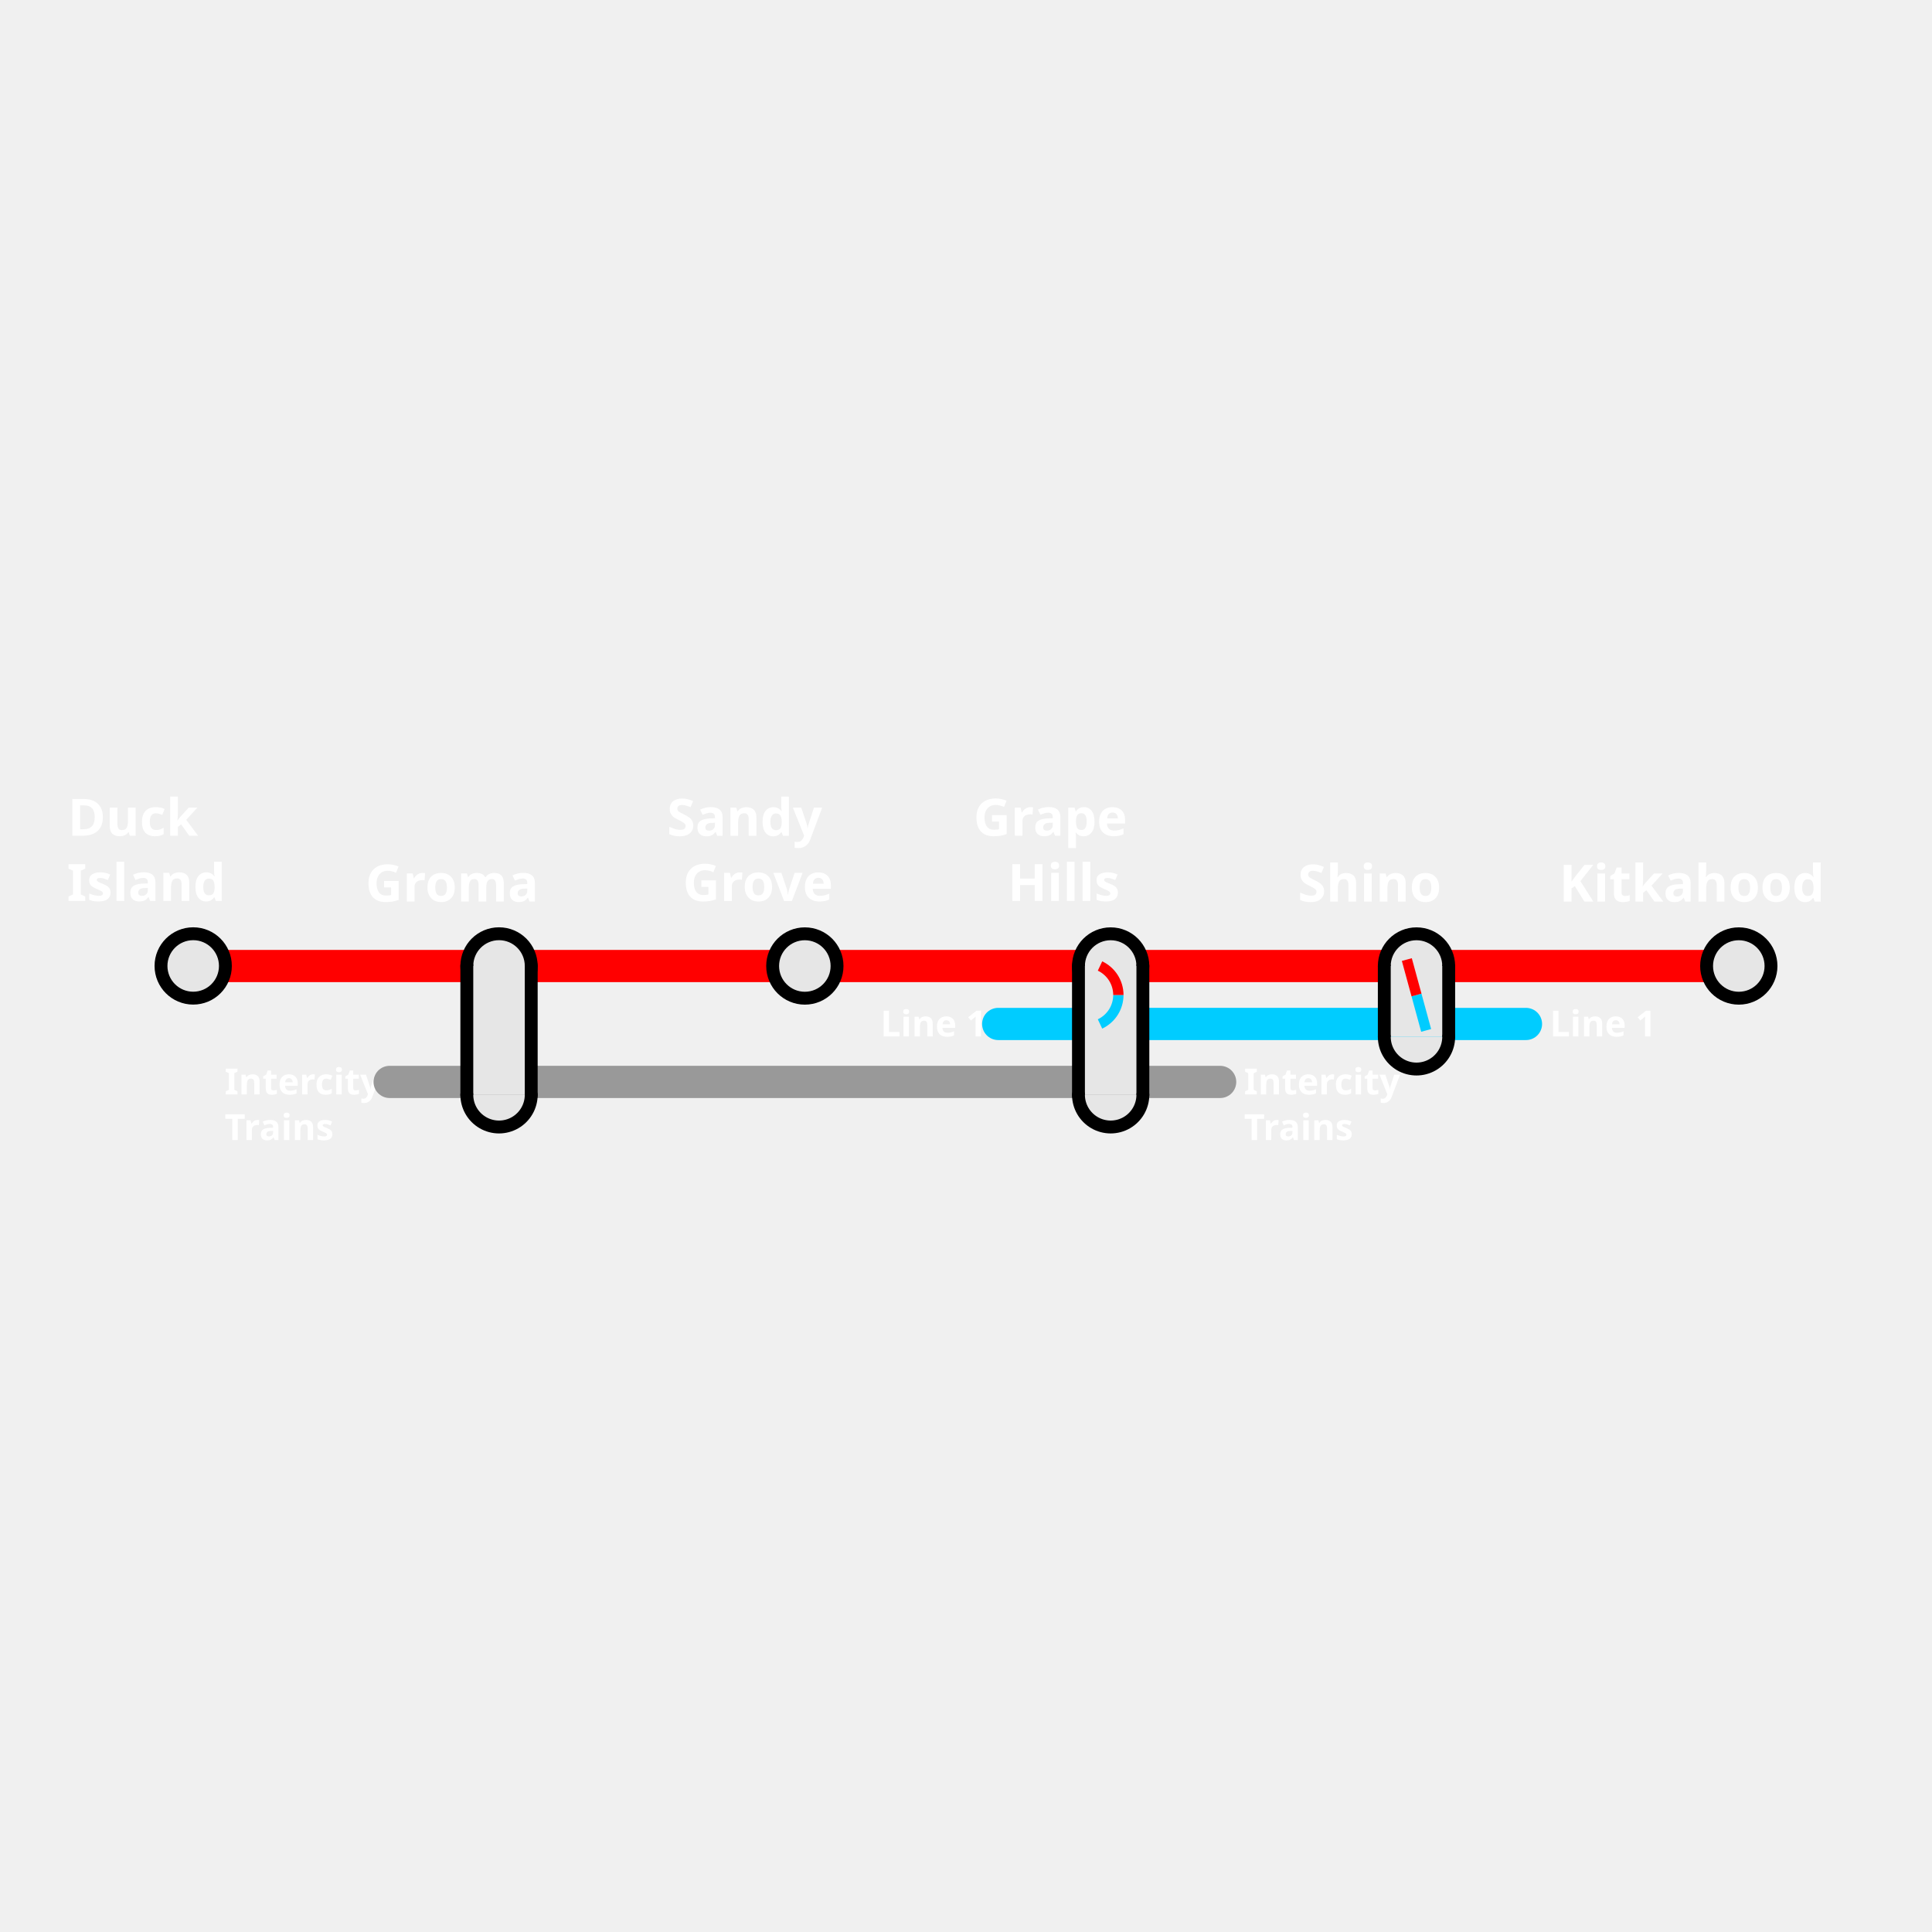
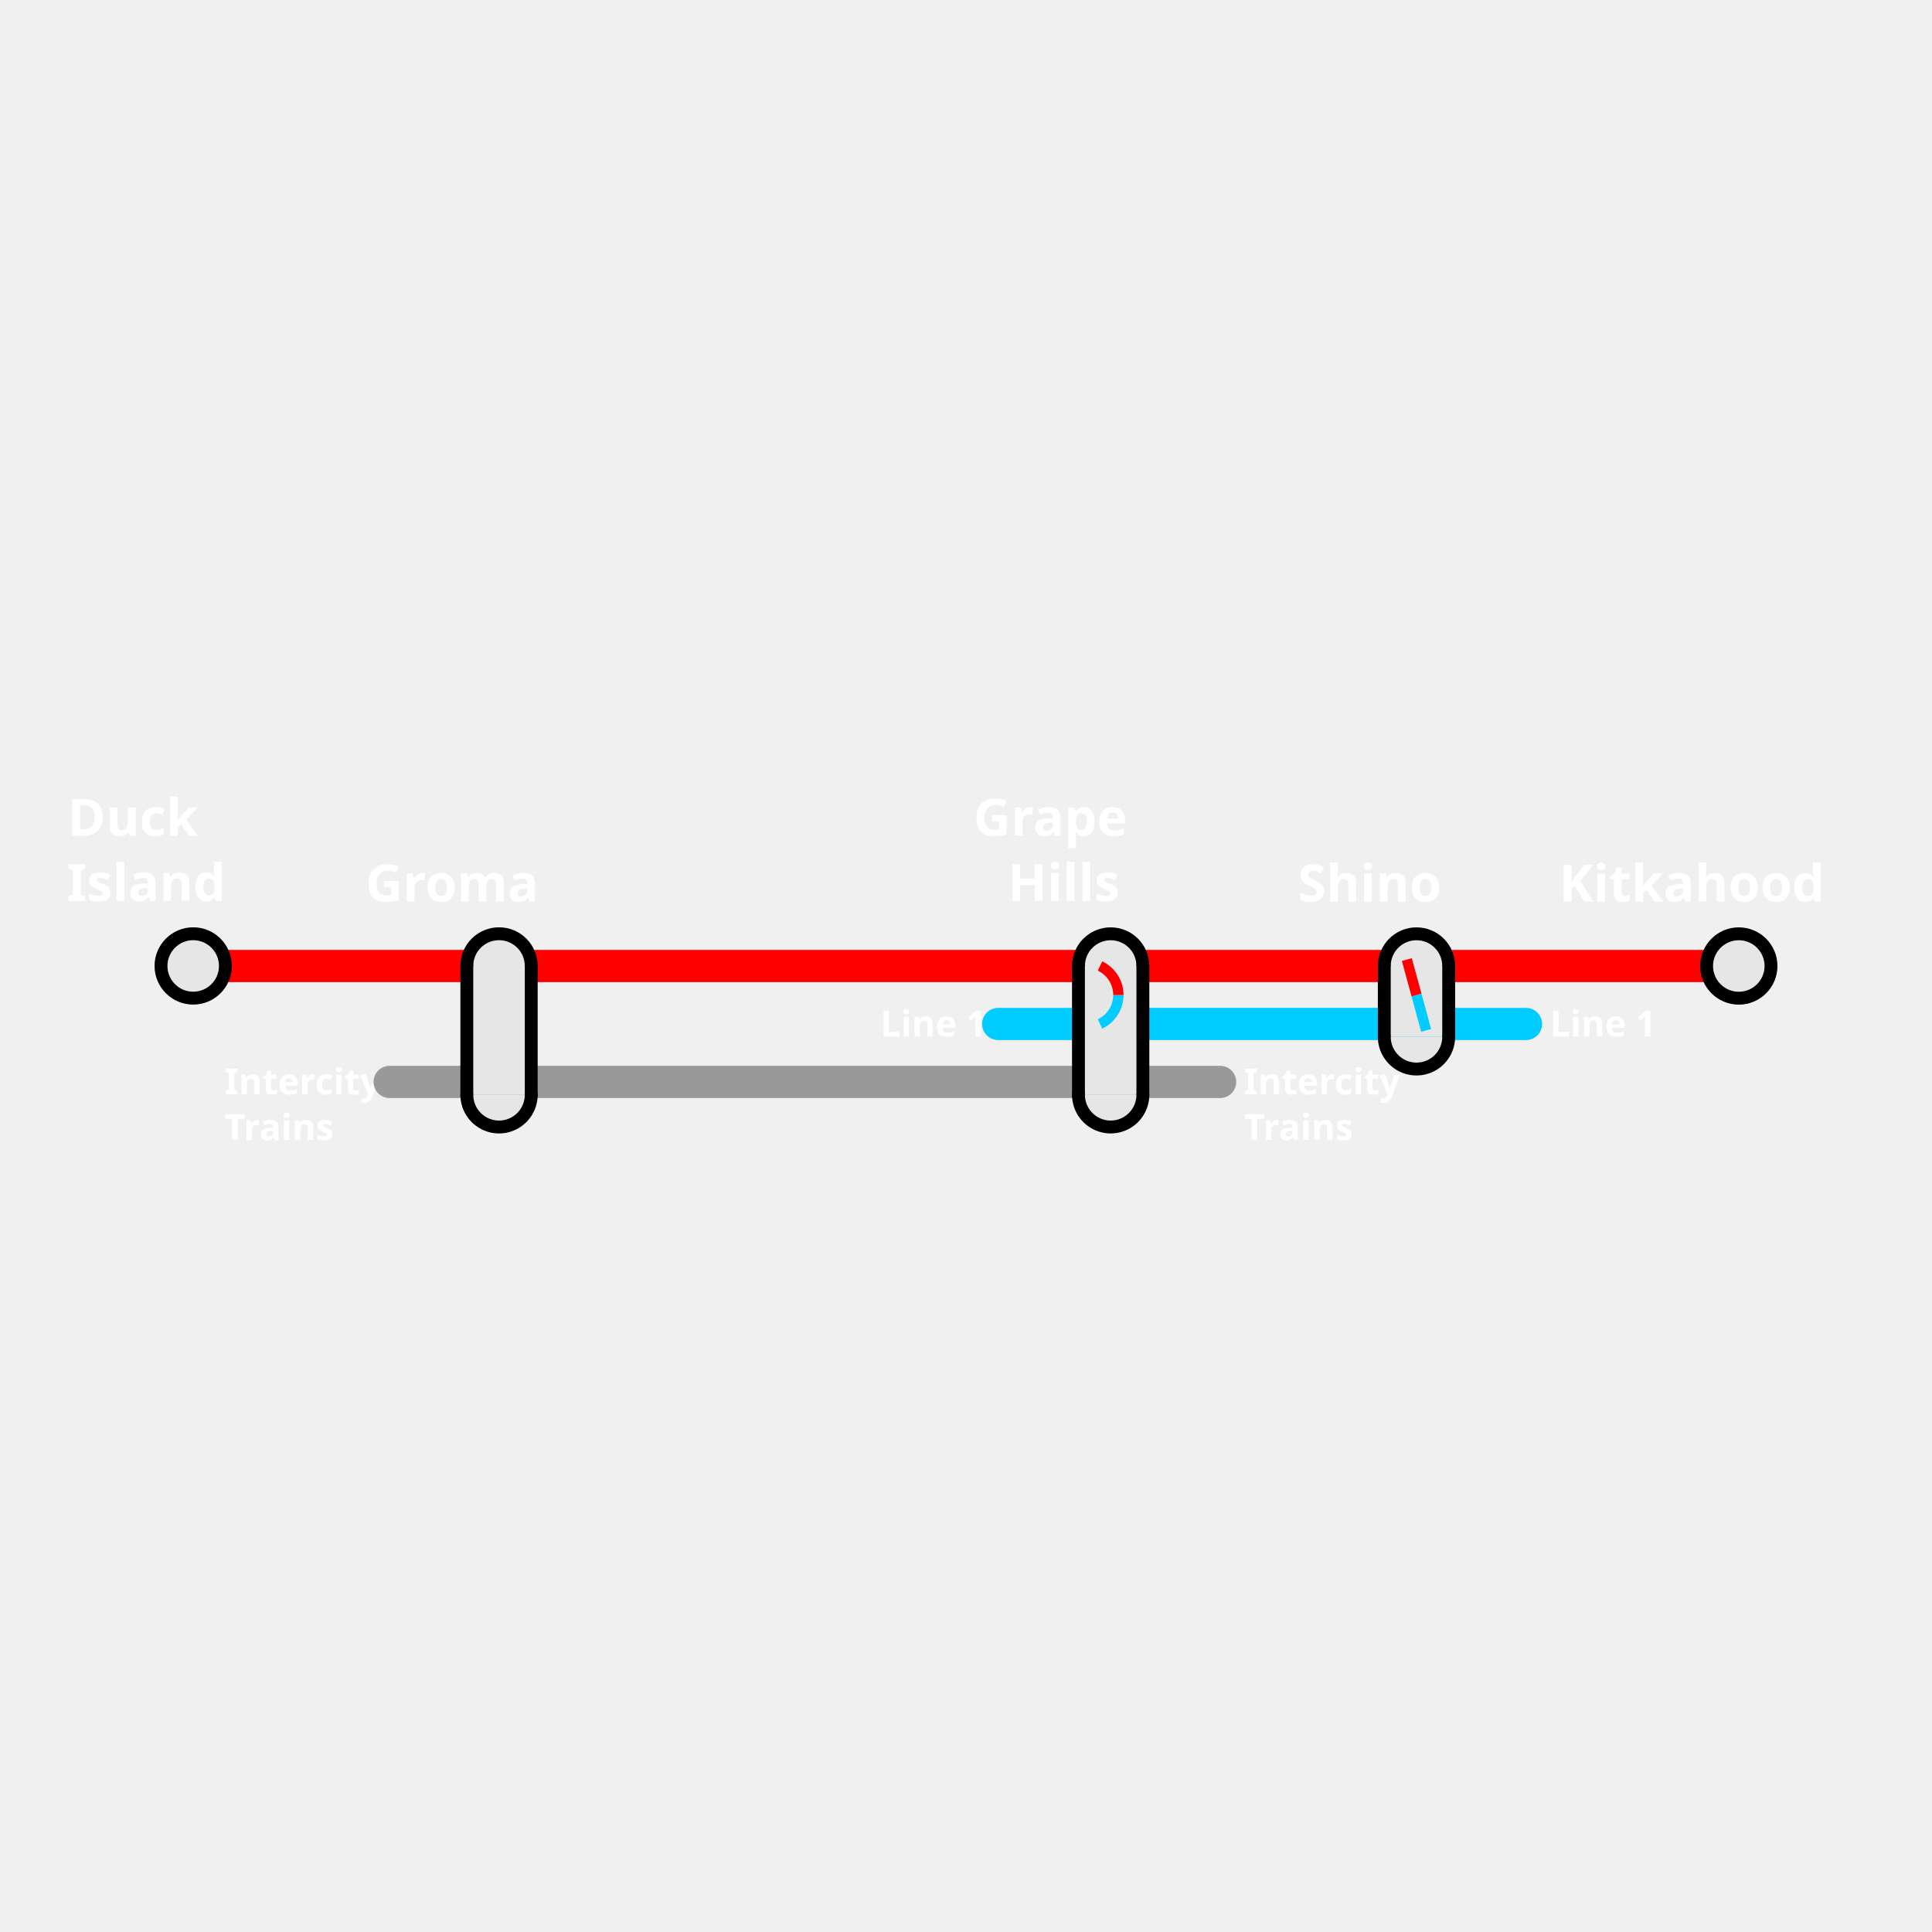
<svg xmlns="http://www.w3.org/2000/svg" id="svg1" width="1500" height="1500" version="1.1" viewBox="0 0 396.875 396.875">
+   <defs id="defs1" />
  <g id="layer1">
    <path style="fill:#999;fill-opacity:1;fill-rule:nonzero;stroke:#999;stroke-width:6.615;stroke-linecap:round;stroke-linejoin:round;stroke-dasharray:none;stroke-opacity:1" id="path38" d="M 102.526,222.25 H 227.542" />
    <path style="fill:none;fill-opacity:1;fill-rule:nonzero;stroke:#0cf;stroke-width:6.615;stroke-linecap:round;stroke-linejoin:round;stroke-dasharray:none" id="path29-99-9" d="m 228.203,210.344 h 69.453" />
    <path style="fill:none;stroke:red;stroke-width:6.615;stroke-linecap:round;stroke-linejoin:round;stroke-dasharray:none" id="path5" d="M 39.688,198.438 H 357.188" />
    <g id="g6" transform="translate(119.0625,74.08333)">
      <ellipse style="fill:#e6e6e6;stroke:#000;stroke-width:2.646;stroke-linecap:round;stroke-linejoin:round;stroke-dasharray:none" id="path6" cx="238.125" cy="124.354" rx="6.615" ry="6.615" />
      <text xml:space="preserve" style="font-size:10.583px;font-family:'Noto Sans';-inkscape-font-specification:'Noto Sans';text-align:center;writing-mode:lr-tb;direction:ltr;text-anchor:middle;fill:#fff;stroke:none;stroke-width:2.646;stroke-linecap:round;stroke-linejoin:round;stroke-dasharray:none" id="text6" x="238.125" y="111.125">
        <tspan id="tspan6" style="font-style:normal;font-variant:normal;font-weight:700;font-stretch:normal;font-size:10.583px;font-family:'Adwaita Sans';-inkscape-font-specification:'Adwaita Sans Bold';fill:#fff;stroke:none;stroke-width:2.646" x="238.125" y="111.125">Kitkahood</tspan>
      </text>
    </g>
    <g id="g6-9" transform="translate(-198.4375,74.07183)">
      <ellipse style="fill:#e6e6e6;stroke:#000;stroke-width:2.646;stroke-linecap:round;stroke-linejoin:round;stroke-dasharray:none" id="path6-4" cx="238.125" cy="124.354" rx="6.615" ry="6.615" />
      <text xml:space="preserve" style="font-size:10.583px;font-family:'Noto Sans';-inkscape-font-specification:'Noto Sans';text-align:center;writing-mode:lr-tb;direction:ltr;text-anchor:middle;fill:#fff;stroke:none;stroke-width:2.646;stroke-linecap:round;stroke-linejoin:round;stroke-dasharray:none" id="text6-6" x="238.125" y="97.606">
        <tspan id="tspan6-9" style="font-style:normal;font-variant:normal;font-weight:700;font-stretch:normal;font-size:10.583px;font-family:'Adwaita Sans';-inkscape-font-specification:'Adwaita Sans Bold';fill:#fff;stroke:none;stroke-width:2.646" x="238.125" y="97.606">Duck</tspan>
        <tspan style="font-style:normal;font-variant:normal;font-weight:700;font-stretch:normal;font-size:10.583px;font-family:'Adwaita Sans';-inkscape-font-specification:'Adwaita Sans Bold';fill:#fff;stroke:none;stroke-width:2.646" id="tspan37" x="238.125" y="111.002">Island</tspan>
      </text>
    </g>
    <g id="g6-9-1" transform="translate(-135.6147,74.07183)">
      <ellipse style="fill:#e6e6e6;stroke:#000;stroke-width:2.646;stroke-linecap:round;stroke-linejoin:round;stroke-dasharray:none" id="path6-4-4" cx="238.125" cy="124.354" rx="6.615" ry="6.615" />
      <text xml:space="preserve" style="font-size:10.583px;font-family:'Noto Sans';-inkscape-font-specification:'Noto Sans';text-align:center;writing-mode:lr-tb;direction:ltr;text-anchor:middle;fill:#fff;stroke:none;stroke-width:2.646;stroke-linecap:round;stroke-linejoin:round;stroke-dasharray:none" id="text6-6-6" x="238.125" y="111.125">
        <tspan id="tspan6-9-9" style="font-style:normal;font-variant:normal;font-weight:700;font-stretch:normal;font-size:10.583px;font-family:'Adwaita Sans';-inkscape-font-specification:'Adwaita Sans Bold';fill:#fff;stroke:none;stroke-width:2.646" x="238.125" y="111.125">Groma</tspan>
-       </text>
-     </g>
-     <g id="g6-9-1-4" transform="translate(-72.79183,74.08333)">
-       <ellipse style="fill:#e6e6e6;stroke:#000;stroke-width:2.646;stroke-linecap:round;stroke-linejoin:round;stroke-dasharray:none" id="path6-4-4-1" cx="238.125" cy="124.354" rx="6.615" ry="6.615" />
-       <text xml:space="preserve" style="font-size:10.583px;font-family:'Noto Sans';-inkscape-font-specification:'Noto Sans';text-align:center;writing-mode:lr-tb;direction:ltr;text-anchor:middle;fill:#fff;stroke:none;stroke-width:2.646;stroke-linecap:round;stroke-linejoin:round;stroke-dasharray:none" id="text6-6-6-2" x="238.125" y="97.605">
-         <tspan style="font-style:normal;font-variant:normal;font-weight:700;font-stretch:normal;font-size:10.583px;font-family:'Adwaita Sans';-inkscape-font-specification:'Adwaita Sans Bold';writing-mode:lr-tb;fill:#fff;stroke:none;stroke-width:2.646" id="tspan33" x="238.125" y="97.605">Sandy</tspan>
-         <tspan style="font-style:normal;font-variant:normal;font-weight:700;font-stretch:normal;font-size:10.583px;font-family:'Adwaita Sans';-inkscape-font-specification:'Adwaita Sans Bold';writing-mode:lr-tb;fill:#fff;stroke:none;stroke-width:2.646" id="tspan34" x="238.125" y="111.001">Grove</tspan>
      </text>
    </g>
    <g id="g6-9-1-4-8" transform="translate(-9.968993,74.08333)">
      <ellipse style="fill:#e6e6e6;stroke:#000;stroke-width:2.646;stroke-linecap:round;stroke-linejoin:round;stroke-dasharray:none" id="path6-4-4-1-8" cx="238.125" cy="124.354" rx="6.615" ry="6.615" />
      <text xml:space="preserve" style="font-size:10.583px;font-family:'Noto Sans';-inkscape-font-specification:'Noto Sans';text-align:center;writing-mode:lr-tb;direction:ltr;text-anchor:middle;fill:#fff;stroke:none;stroke-width:2.646;stroke-linecap:round;stroke-linejoin:round;stroke-dasharray:none" id="text6-6-6-2-6" x="238.125" y="97.595">
        <tspan id="tspan6-9-9-8-8" style="font-style:normal;font-variant:normal;font-weight:700;font-stretch:normal;font-size:10.583px;font-family:'Adwaita Sans';-inkscape-font-specification:'Adwaita Sans Bold';fill:#fff;stroke:none;stroke-width:2.646" x="238.125" y="97.595">Grape</tspan>
        <tspan style="font-style:normal;font-variant:normal;font-weight:700;font-stretch:normal;font-size:10.583px;font-family:'Adwaita Sans';-inkscape-font-specification:'Adwaita Sans Bold';fill:#fff;stroke:none;stroke-width:2.646" id="tspan35" x="238.125" y="110.991">Hills</tspan>
      </text>
    </g>
    <g id="g6-9-1-4-3" transform="translate(52.85385,74.08333)">
      <ellipse style="fill:#e6e6e6;stroke:#000;stroke-width:2.646;stroke-linecap:round;stroke-linejoin:round;stroke-dasharray:none" id="path6-4-4-1-80" cx="238.125" cy="124.354" rx="6.615" ry="6.615" />
      <text xml:space="preserve" style="font-size:10.583px;font-family:'Noto Sans';-inkscape-font-specification:'Noto Sans';text-align:center;writing-mode:lr-tb;direction:ltr;text-anchor:middle;fill:#fff;stroke:none;stroke-width:2.646;stroke-linecap:round;stroke-linejoin:round;stroke-dasharray:none" id="text6-6-6-2-4" x="238.125" y="111.125">
        <tspan id="tspan6-9-9-8-7" style="font-style:normal;font-variant:normal;font-weight:700;font-stretch:normal;font-size:10.583px;font-family:'Adwaita Sans';-inkscape-font-specification:'Adwaita Sans Bold';fill:#fff;stroke:none;stroke-width:2.646" x="238.125" y="111.125">Shino</tspan>
      </text>
    </g>
    <path style="fill:#000;fill-opacity:1;fill-rule:nonzero;stroke:none;stroke-width:2.646;stroke-linecap:round;stroke-linejoin:round;stroke-dasharray:none" id="path24" d="m 99.219,100.542 c 0,0 0,19.844 0,19.844" transform="translate(0,132.2917)" />
    <g id="g36" transform="translate(0,141.5521)">
      <g id="g30-2" transform="translate(122.3227,-34.39583)">
        <text xml:space="preserve" style="font-size:7.408px;font-family:'Noto Sans';-inkscape-font-specification:'Noto Sans';text-align:start;writing-mode:lr-tb;direction:ltr;text-anchor:start;fill:#fff;stroke:none;stroke-width:2.646;stroke-linecap:round;stroke-linejoin:round;stroke-dasharray:none" id="text6-6-3-1-9" x="58.515" y="105.747">
          <tspan id="tspan6-9-6-9-0" style="font-style:normal;font-variant:normal;font-weight:700;font-stretch:normal;font-size:7.408px;font-family:'Adwaita Sans';-inkscape-font-specification:'Adwaita Sans Bold';text-align:start;text-anchor:start;fill:#fff;stroke:none;stroke-width:2.646" x="58.515" y="105.747">Line 1</tspan>
        </text>
        <path style="fill:none;fill-opacity:1;fill-rule:nonzero;stroke:#0cf;stroke-width:6.615;stroke-linecap:round;stroke-linejoin:round;stroke-dasharray:none" id="path29-99" d="M 82.729,103.188 H 105.219" />
      </g>
      <g id="g30-5-4" transform="translate(122.3227,-22.48958)">
        <text xml:space="preserve" style="font-size:7.408px;font-family:'Noto Sans';-inkscape-font-specification:'Noto Sans';text-align:start;writing-mode:lr-tb;direction:ltr;text-anchor:start;fill:#fff;stroke:none;stroke-width:2.646;stroke-linecap:round;stroke-linejoin:round;stroke-dasharray:none" id="text6-6-3-1-0-5" x="133.213" y="105.747">
          <tspan id="tspan6-9-6-9-2-1" style="font-style:normal;font-variant:normal;font-weight:700;font-stretch:normal;font-size:7.408px;font-family:'Adwaita Sans';-inkscape-font-specification:'Adwaita Sans Bold';text-align:start;text-anchor:start;fill:#fff;stroke:none;stroke-width:2.646" x="133.213" y="105.747">Intercity</tspan>
          <tspan style="font-style:normal;font-variant:normal;font-weight:700;font-stretch:normal;font-size:7.408px;font-family:'Adwaita Sans';-inkscape-font-specification:'Adwaita Sans Bold';text-align:start;text-anchor:start;fill:#fff;stroke:none;stroke-width:2.646" id="tspan30-0" x="133.213" y="115.124">Trains</tspan>
        </text>
        <path style="fill:none;fill-opacity:1;fill-rule:nonzero;stroke:#999;stroke-width:6.615;stroke-linecap:round;stroke-linejoin:round;stroke-dasharray:none" id="path29-9-3" d="m 105.833,103.188 h 22.49" />
      </g>
      <g id="g28-6" transform="matrix(1,0,0,1.333333,122.3227,-77.17012)">
        <rect style="fill:#e6e6e6;fill-opacity:1;stroke:none;stroke-width:2.646;stroke-linecap:round;stroke-linejoin:round;stroke-dasharray:none" id="rect22-0" width="13.229" height="19.844" x="99.219" y="100.542" />
        <path style="fill:none;fill-opacity:1;fill-rule:nonzero;stroke:#000;stroke-width:2.646;stroke-linecap:round;stroke-linejoin:round;stroke-dasharray:none" id="path27-4" d="m 99.219,100.542 v 19.844" />
        <path style="fill:none;fill-opacity:1;fill-rule:nonzero;stroke:#000;stroke-width:2.646;stroke-linecap:round;stroke-linejoin:round;stroke-dasharray:none" id="path28-6" d="m 112.448,100.542 v 19.844" />
      </g>
      <path style="fill:#e6e6e6;fill-opacity:1;stroke:#000;stroke-width:2.646;stroke-linecap:round;stroke-linejoin:round;stroke-dasharray:none" id="path19-9-8" d="m 234.771,83.344 a 6.615,6.615 0 0 1 -3.307,5.728 6.615,6.615 0 0 1 -6.615,0 6.615,6.615 0 0 1 -3.307,-5.728" />
    </g>
    <g id="g36-8" transform="translate(62.82284,141.5521)">
      <g id="g30-2-5" transform="translate(122.3227,-34.39583)">
        <text xml:space="preserve" style="font-size:7.408px;font-family:'Noto Sans';-inkscape-font-specification:'Noto Sans';text-align:start;writing-mode:lr-tb;direction:ltr;text-anchor:start;fill:#fff;stroke:none;stroke-width:2.646;stroke-linecap:round;stroke-linejoin:round;stroke-dasharray:none" id="text6-6-3-1-9-3" x="133.213" y="105.747">
          <tspan id="tspan6-9-6-9-0-3" style="font-style:normal;font-variant:normal;font-weight:700;font-stretch:normal;font-size:7.408px;font-family:'Adwaita Sans';-inkscape-font-specification:'Adwaita Sans Bold';text-align:start;text-anchor:start;fill:#fff;stroke:none;stroke-width:2.646" x="133.213" y="105.747">Line 1</tspan>
        </text>
        <path style="fill:none;fill-opacity:1;fill-rule:nonzero;stroke:#0cf;stroke-width:6.615;stroke-linecap:round;stroke-linejoin:round;stroke-dasharray:none" id="path29-99-8" d="m 105.833,103.188 h 22.49" />
      </g>
      <g id="g28-6-8" transform="matrix(1,0,0,0.7333332,122.3227,-16.84512)">
        <rect style="fill:#e6e6e6;fill-opacity:1;stroke:none;stroke-width:2.646;stroke-linecap:round;stroke-linejoin:round;stroke-dasharray:none" id="rect22-0-7" width="13.229" height="19.844" x="99.219" y="100.542" />
        <path style="fill:none;fill-opacity:1;fill-rule:nonzero;stroke:#000;stroke-width:2.646;stroke-linecap:round;stroke-linejoin:round;stroke-dasharray:none" id="path27-4-4" d="m 99.219,100.542 v 19.844" />
        <path style="fill:none;fill-opacity:1;fill-rule:nonzero;stroke:#000;stroke-width:2.646;stroke-linecap:round;stroke-linejoin:round;stroke-dasharray:none" id="path28-6-1" d="m 112.448,100.542 v 19.844" />
      </g>
      <path style="fill:#e6e6e6;fill-opacity:1;stroke:#000;stroke-width:2.646;stroke-linecap:round;stroke-linejoin:round;stroke-dasharray:none" id="path19-9-8-9" d="m 234.771,71.438 a 6.615,6.615 0 0 1 -3.307,5.728 6.615,6.615 0 0 1 -6.615,0 6.615,6.615 0 0 1 -3.307,-5.728" />
    </g>
    <g id="g36-7" transform="translate(-125.6457,141.5521)">
      <g id="g30-5-4-0" transform="translate(122.3227,-22.48958)">
        <text xml:space="preserve" style="font-size:7.408px;font-family:'Noto Sans';-inkscape-font-specification:'Noto Sans';text-align:start;writing-mode:lr-tb;direction:ltr;text-anchor:start;fill:#fff;stroke:none;stroke-width:2.646;stroke-linecap:round;stroke-linejoin:round;stroke-dasharray:none" id="text6-6-3-1-0-5-4" x="49.462" y="105.747">
          <tspan id="tspan6-9-6-9-2-1-0" style="font-style:normal;font-variant:normal;font-weight:700;font-stretch:normal;font-size:7.408px;font-family:'Adwaita Sans';-inkscape-font-specification:'Adwaita Sans Bold';text-align:start;text-anchor:start;fill:#fff;stroke:none;stroke-width:2.646" x="49.462" y="105.747">Intercity</tspan>
          <tspan style="font-style:normal;font-variant:normal;font-weight:700;font-stretch:normal;font-size:7.408px;font-family:'Adwaita Sans';-inkscape-font-specification:'Adwaita Sans Bold';text-align:start;text-anchor:start;fill:#fff;stroke:none;stroke-width:2.646" id="tspan30-0-8" x="49.462" y="115.124">Trains</tspan>
        </text>
        <path style="fill:none;fill-opacity:1;fill-rule:nonzero;stroke:#999;stroke-width:6.615;stroke-linecap:round;stroke-linejoin:round;stroke-dasharray:none" id="path29-9-3-5-9" d="M 83.359,103.188 H 105.849" />
      </g>
      <g id="g28-6-1" transform="matrix(1,0,0,1.333333,122.3227,-77.17012)">
        <rect style="fill:#e6e6e6;fill-opacity:1;stroke:none;stroke-width:2.646;stroke-linecap:round;stroke-linejoin:round;stroke-dasharray:none" id="rect22-0-6" width="13.229" height="19.844" x="99.219" y="100.542" />
        <path style="fill:none;fill-opacity:1;fill-rule:nonzero;stroke:#000;stroke-width:2.646;stroke-linecap:round;stroke-linejoin:round;stroke-dasharray:none" id="path27-4-6" d="m 99.219,100.542 v 19.844" />
        <path style="fill:none;fill-opacity:1;fill-rule:nonzero;stroke:#000;stroke-width:2.646;stroke-linecap:round;stroke-linejoin:round;stroke-dasharray:none" id="path28-6-2" d="m 112.448,100.542 v 19.844" />
      </g>
      <path style="fill:#e6e6e6;fill-opacity:1;stroke:#000;stroke-width:2.646;stroke-linecap:round;stroke-linejoin:round;stroke-dasharray:none" id="path19-9-8-1" d="m 234.771,83.344 a 6.615,6.615 0 0 1 -3.307,5.728 6.615,6.615 0 0 1 -6.615,0 6.615,6.615 0 0 1 -3.307,-5.728" />
    </g>
    <g id="g42" transform="translate(0.5986161,132.2917)">
      <path id="path41" style="fill:none;fill-opacity:1;fill-rule:nonzero;stroke:#0cf;stroke-width:2.117;stroke-linecap:butt;stroke-linejoin:miter;stroke-dasharray:none;stroke-opacity:1;paint-order:normal" d="m 290.38,72.099 1.984,7.276" />
      <path id="path42" style="fill:none;fill-opacity:1;fill-rule:nonzero;stroke:red;stroke-width:2.117;stroke-linecap:butt;stroke-linejoin:miter;stroke-dasharray:none;stroke-opacity:1;paint-order:normal" d="m 288.396,64.823 1.984,7.276" />
    </g>
    <g id="g41" transform="translate(-0.2510947,132.2917)">
      <path id="path39" style="fill:none;fill-opacity:1;fill-rule:nonzero;stroke:#0cf;stroke-width:2.117;stroke-linecap:butt;stroke-linejoin:miter;stroke-dasharray:none;stroke-opacity:1;paint-order:normal" d="m 229.989,72.099 c -3e-4,1.228 -0.352,2.455 -1.004,3.495 -0.664,1.06 -1.636,1.923 -2.766,2.458" />
      <path id="path40" style="fill:none;fill-opacity:1;fill-rule:nonzero;stroke:red;stroke-width:2.117;stroke-linecap:butt;stroke-linejoin:round;stroke-dasharray:none;stroke-opacity:1" d="m 226.219,66.146 c 1.11,0.525 2.068,1.368 2.731,2.402 0.662,1.034 1.027,2.257 1.039,3.485 2.2e-4,0.022 3.3e-4,0.044 3.2e-4,0.066" />
    </g>
  </g>
</svg>
